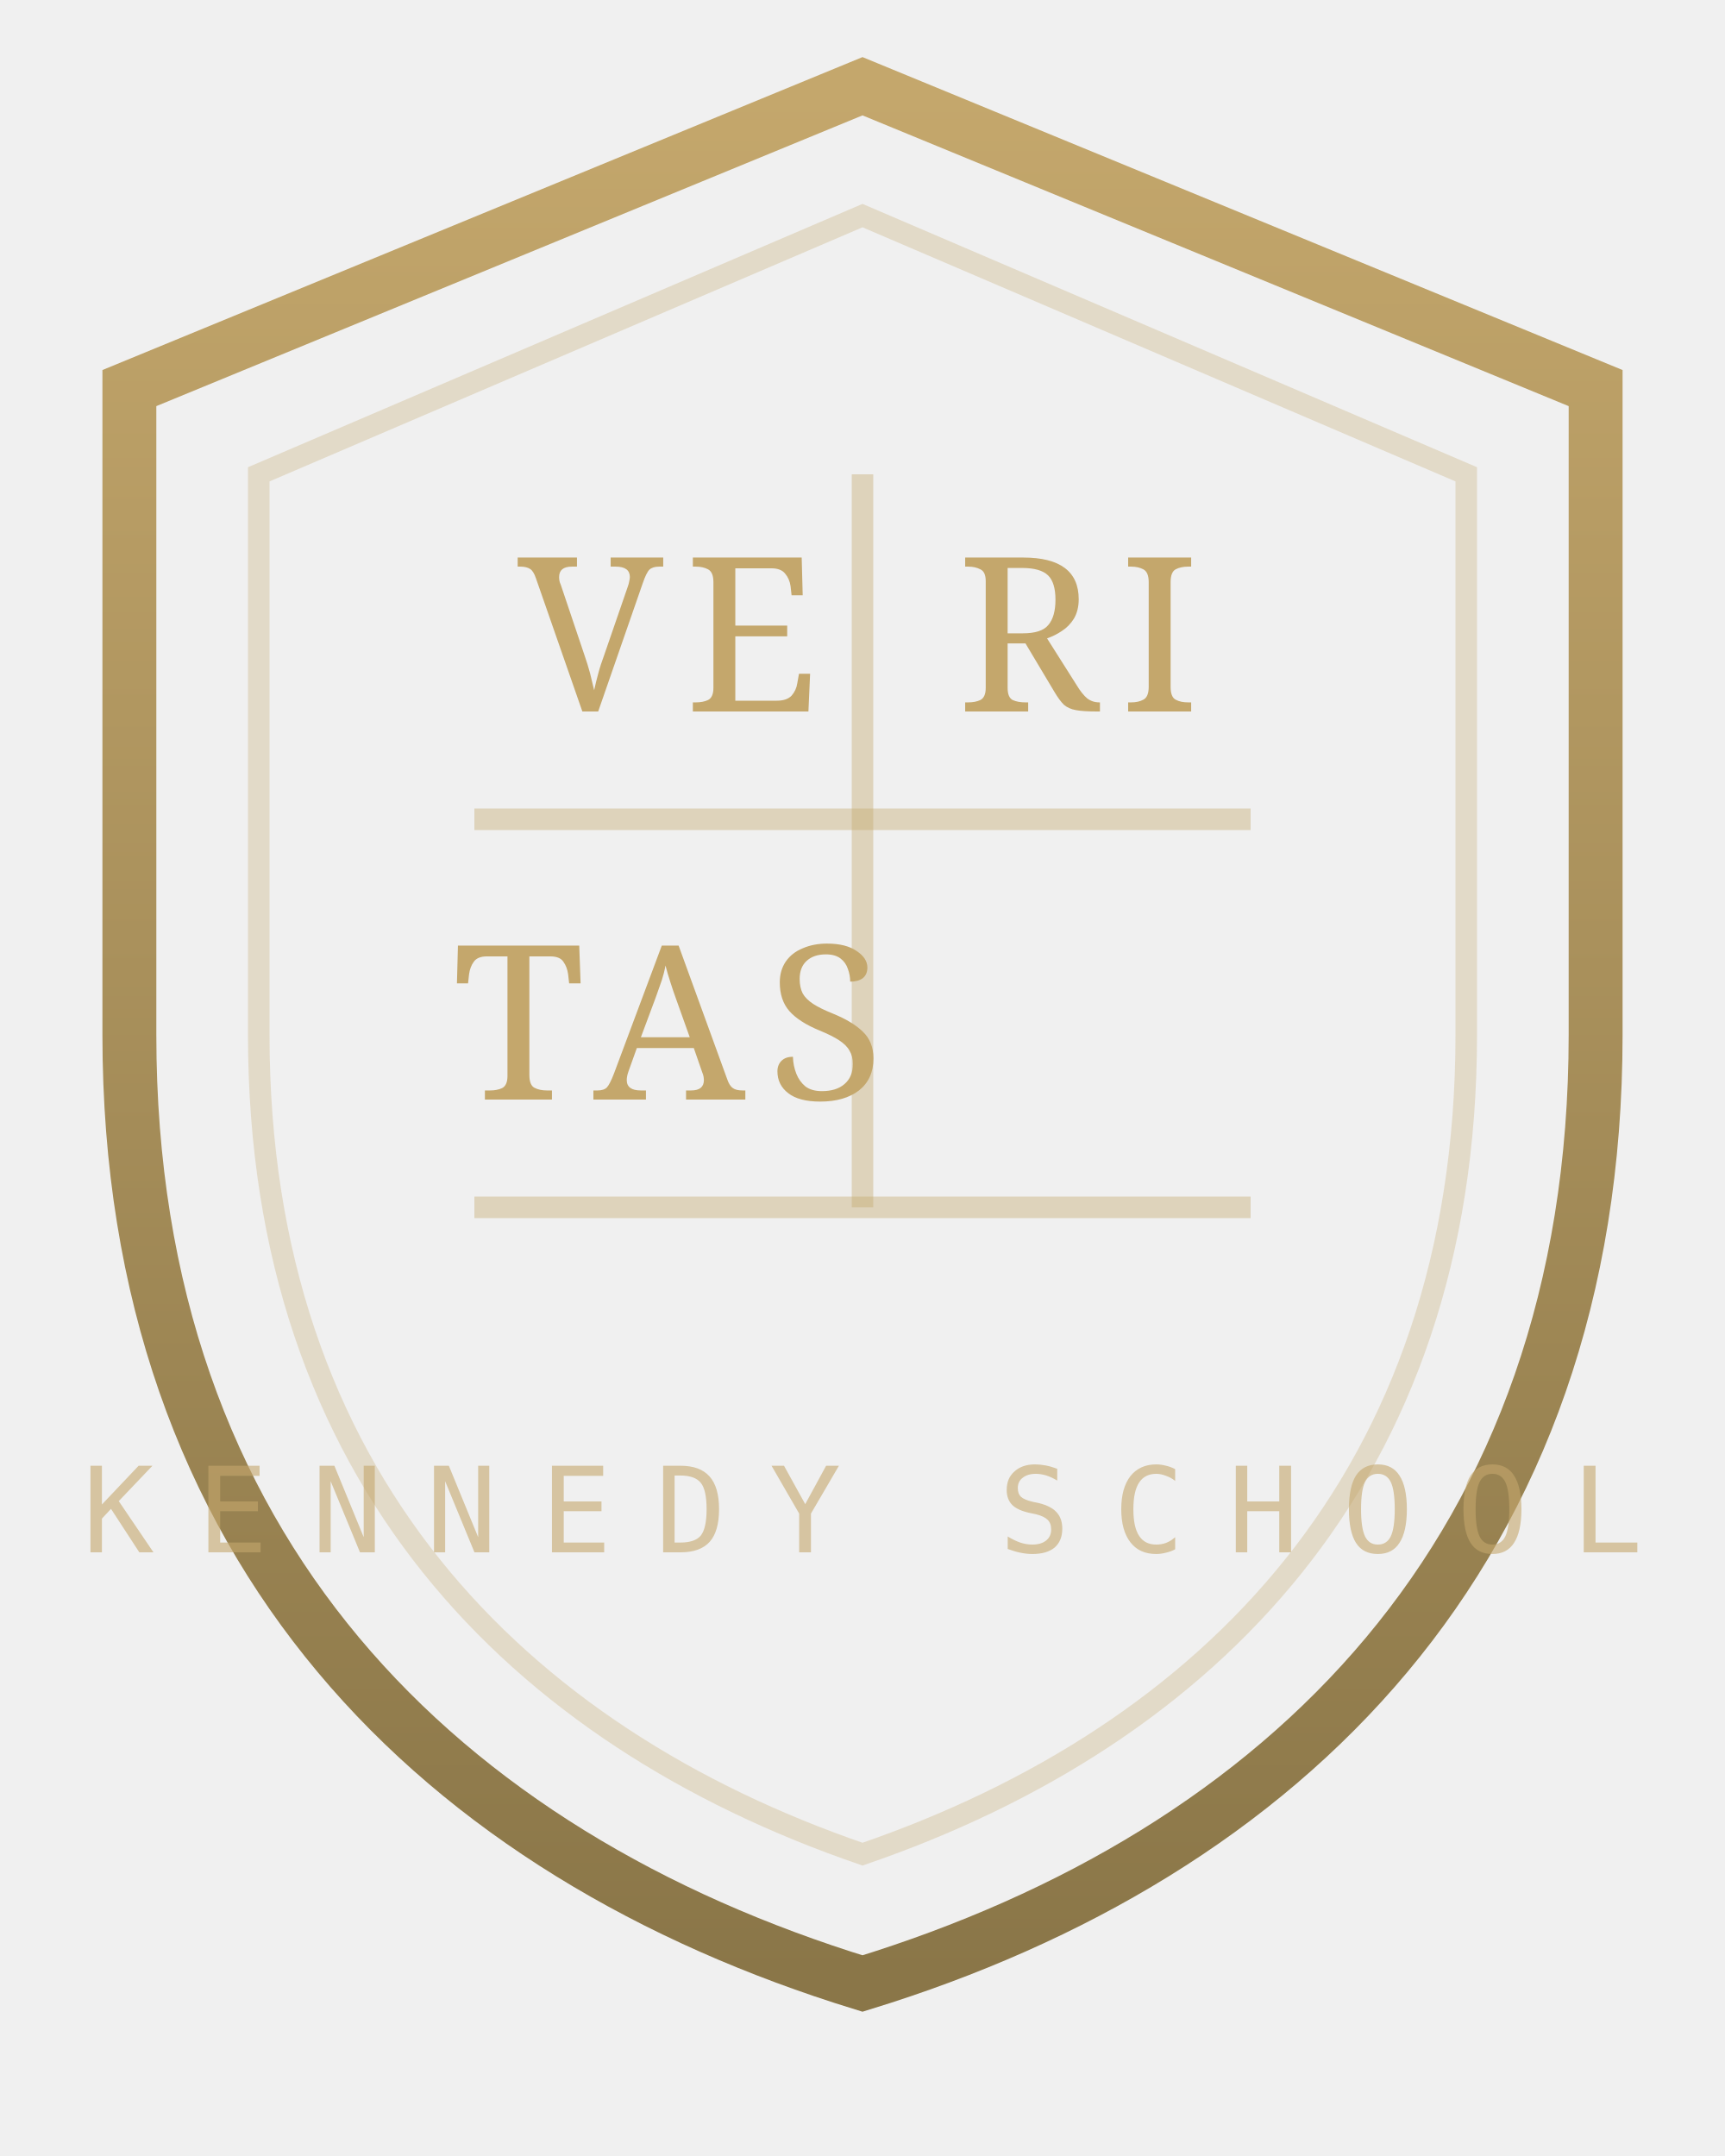
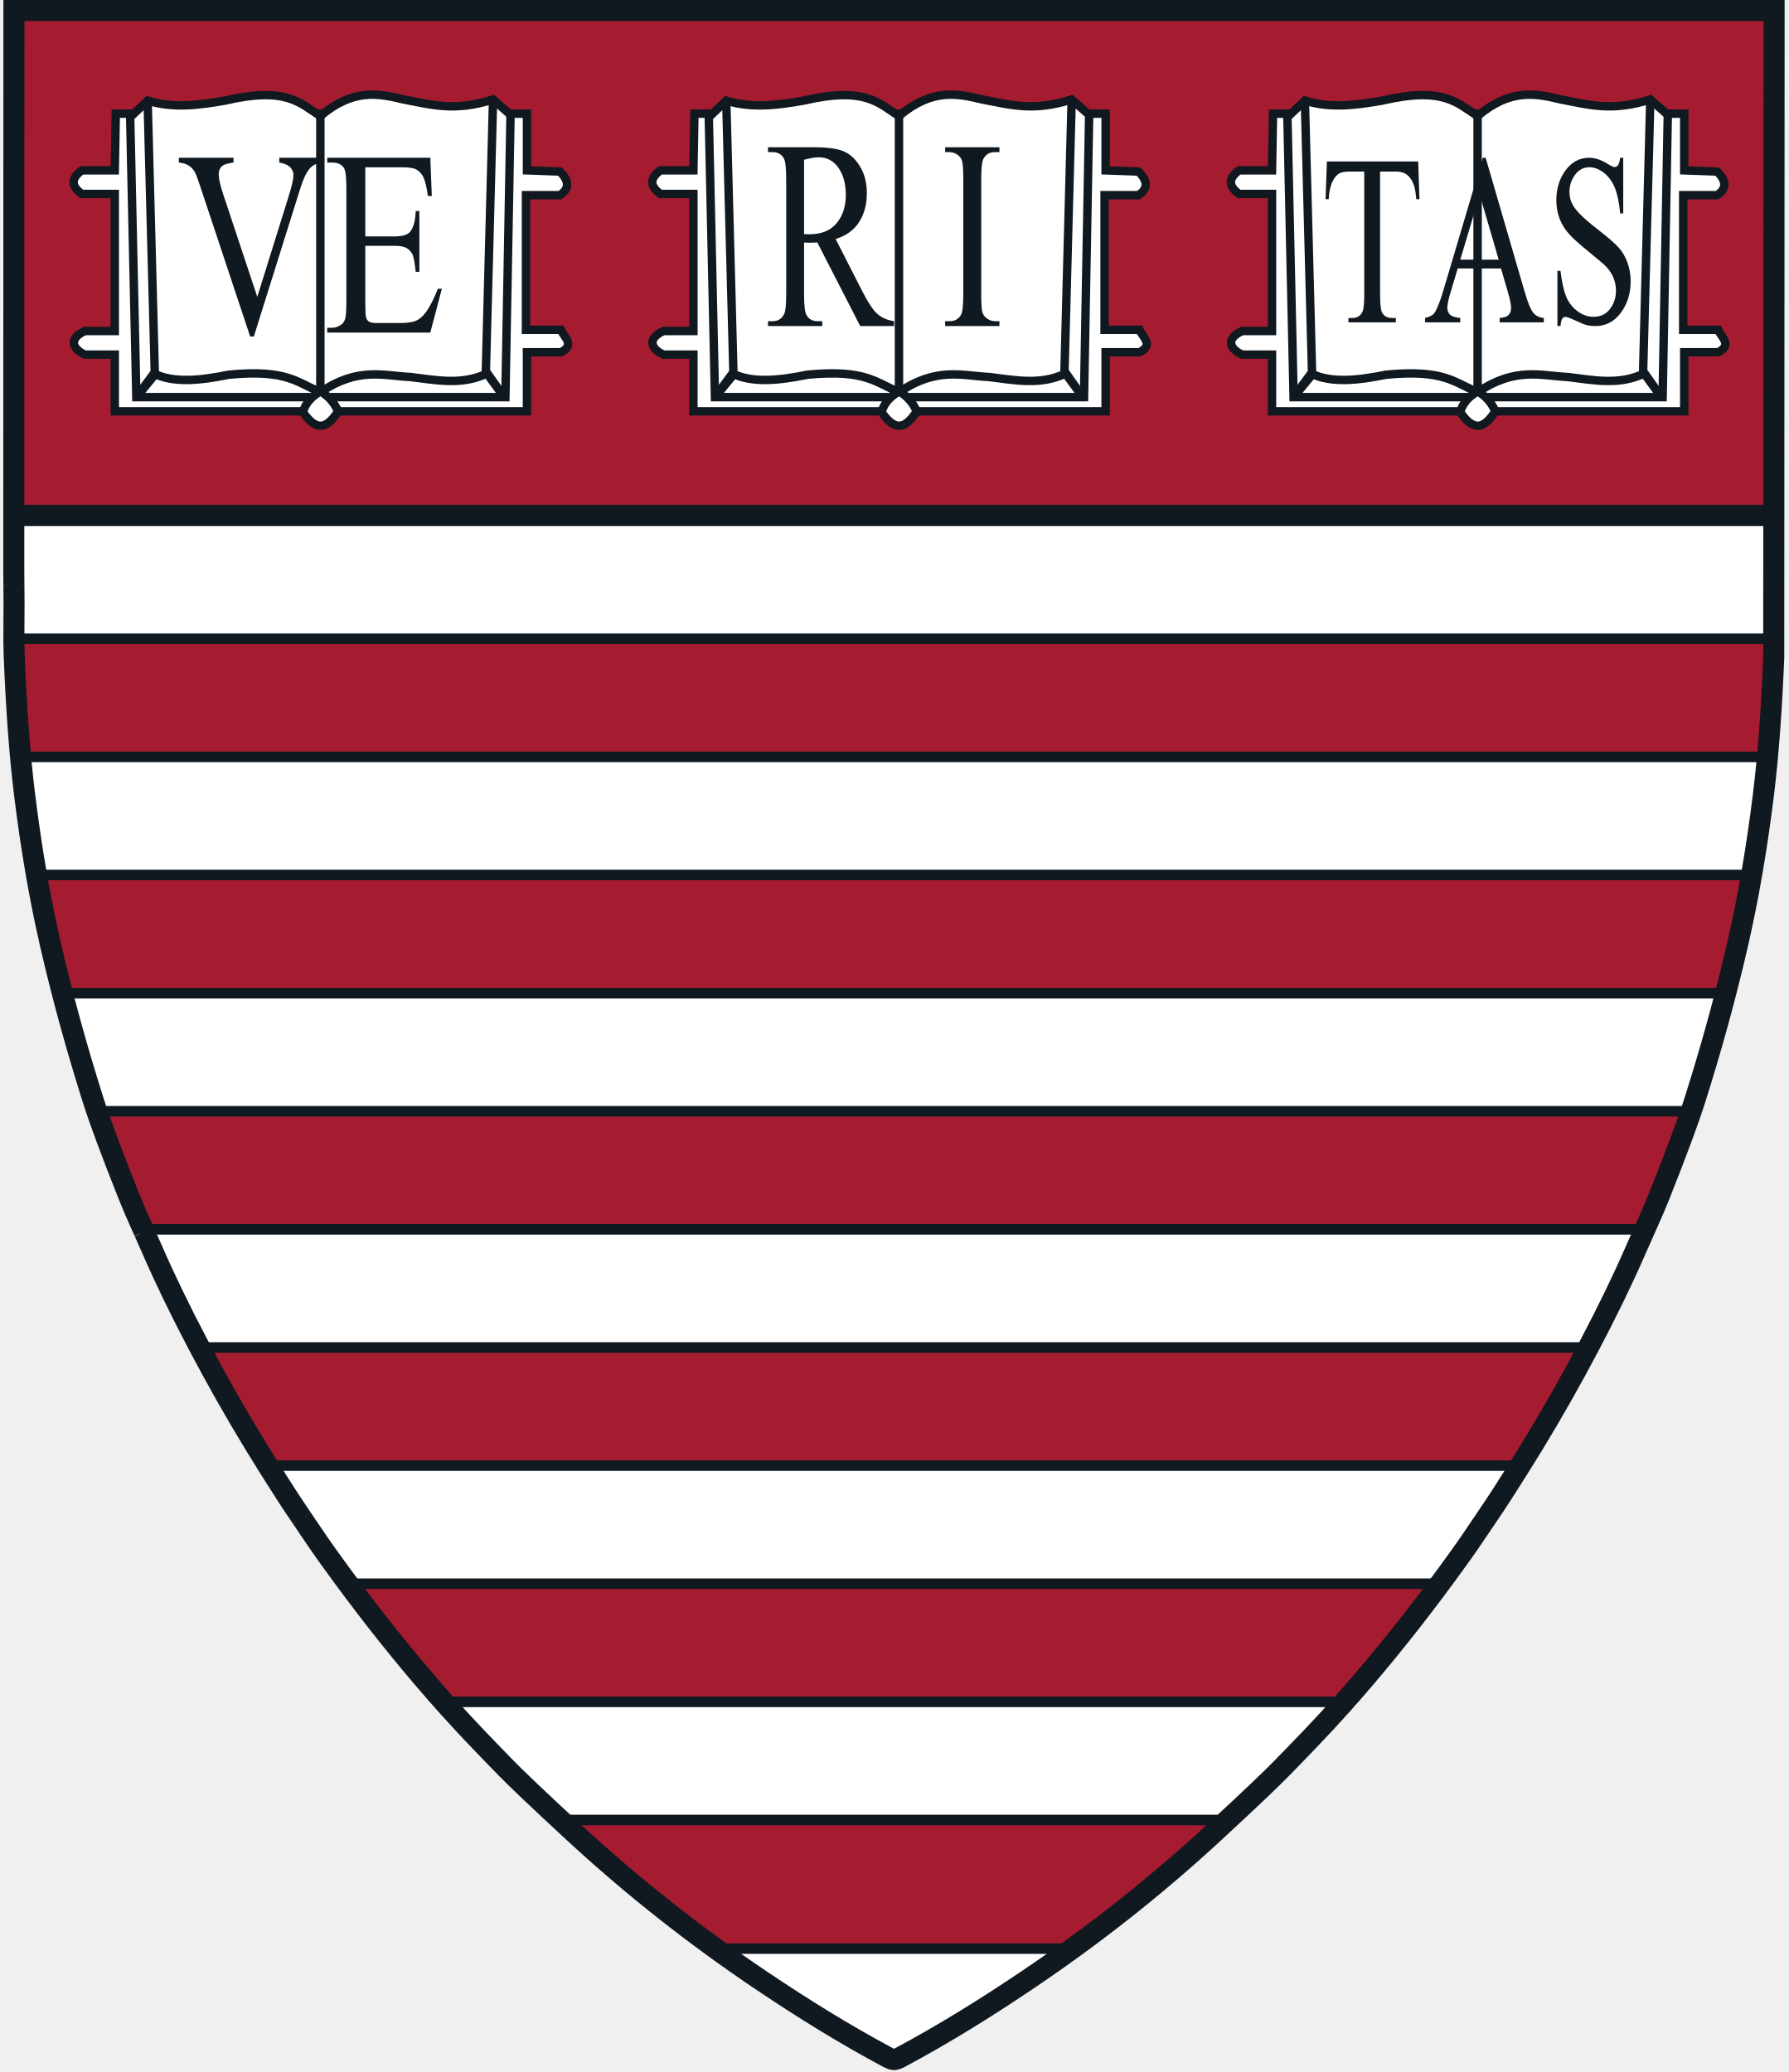
- <svg xmlns="http://www.w3.org/2000/svg" viewBox="0 0 80 100">
-   <defs>
-     <linearGradient id="hg" x1="0" y1="0" x2="0" y2="1">
-       <stop offset="0%" stop-color="#c4a76c" stop-opacity="1" />
-       <stop offset="100%" stop-color="#8a7648" stop-opacity="1" />
-     </linearGradient>
-   </defs>
-   <path d="M40 4L6 18v30c0 24 14.5 38 34 44 19.5-6 34-20 34-44V18L40 4z" fill="none" stroke="url(#hg)" stroke-width="2.5" />
-   <path d="M40 10L12 22v26c0 20.5 12 32.5 28 38 16-5.5 28-17.5 28-38V22L40 10z" fill="none" stroke="#c4a76c" stroke-width="1" opacity=".3" />
-   <line x1="22" y1="38" x2="58" y2="38" stroke="#c4a76c" stroke-width="1" opacity=".4" />
-   <line x1="22" y1="56" x2="58" y2="56" stroke="#c4a76c" stroke-width="1" opacity=".4" />
-   <line x1="40" y1="22" x2="40" y2="56" stroke="#c4a76c" stroke-width="1" opacity=".4" />
-   <text x="31" y="33" text-anchor="middle" font-family="'DM Serif Display',Georgia,serif" font-size="10" fill="#c4a76c" letter-spacing="1">VE</text>
-   <text x="50" y="33" text-anchor="middle" font-family="'DM Serif Display',Georgia,serif" font-size="10" fill="#c4a76c" letter-spacing="1">RI</text>
-   <text x="31" y="51" text-anchor="middle" font-family="'DM Serif Display',Georgia,serif" font-size="10" fill="#c4a76c" letter-spacing="1">TAS</text>
-   <text x="40" y="72" text-anchor="middle" font-family="'JetBrains Mono',monospace" font-size="5.5" fill="#c4a76c" letter-spacing="2" opacity=".6">KENNEDY SCHOOL</text>
+ <svg xmlns="http://www.w3.org/2000/svg" width="170" height="197" viewBox="0 0 170 197" fill="none">
+   <path d="M1.014 19.092C1.004 16.958 0.995 14.824 1.01 12.691C1.024 10.982 1.016 9.28 1.009 7.575L1.009 7.572L1.009 7.553C1 5.566 0.992 3.575 1.016 1.564V1.271H84.671H168.327V1.564C168.351 3.575 168.342 5.565 168.334 7.55V7.553L168.334 7.572L168.334 7.575C168.326 9.28 168.319 10.982 168.332 12.691C168.348 14.824 168.338 16.958 168.329 19.092C168.322 20.667 168.315 22.242 168.318 23.817C168.33 30.931 168.33 38.046 168.318 45.161C168.313 47.934 168.32 50.71 168.34 53.49C168.345 54.254 168.337 55.077 168.328 55.922L168.328 55.938C168.317 57.02 168.306 58.136 168.323 59.21C168.344 60.541 168.333 61.736 168.29 62.794C168.088 67.831 167.763 72.164 167.316 75.796C166.693 80.867 165.881 85.588 164.878 89.958C163.749 94.888 162.377 99.891 160.763 104.968C160.162 106.857 159.063 109.813 157.467 113.837C157.114 114.73 156.724 115.623 156.326 116.517C156.199 116.801 156.072 117.084 155.945 117.368L155.934 117.392C155.666 117.991 155.397 118.591 155.136 119.19C153.98 121.853 152.544 124.82 150.826 128.089C149.091 131.392 147.283 134.585 145.402 137.667C144.524 139.106 143.529 140.689 142.415 142.421C141.999 143.068 141.578 143.694 141.156 144.317L140.975 144.585L140.948 144.624C140.699 144.991 140.451 145.357 140.203 145.728C139.587 146.647 139.019 147.47 138.499 148.194C137.664 149.359 136.826 150.504 135.982 151.629C133.126 155.437 130.207 159.022 127.145 162.448C125.315 164.496 123.391 166.477 121.493 168.423C120.477 169.466 118.367 171.469 115.164 174.432C109.589 179.593 103.595 184.326 97.181 188.633C93.299 191.242 89.443 193.644 85.202 195.916C85.035 196.004 84.852 196.076 84.671 196.092C84.491 196.076 84.308 196.004 84.141 195.916C79.9 193.644 76.044 191.242 72.161 188.633C65.748 184.326 59.754 179.593 54.179 174.432C50.976 171.469 48.866 169.466 47.849 168.423C45.952 166.477 44.028 164.496 42.198 162.448C39.136 159.022 36.217 155.437 33.361 151.629C32.517 150.504 31.678 149.359 30.843 148.194C30.323 147.47 29.756 146.647 29.14 145.728C28.892 145.357 28.643 144.991 28.395 144.624L28.368 144.585L28.187 144.317C27.765 143.694 27.344 143.068 26.928 142.421C25.814 140.689 24.818 139.106 23.941 137.667C22.06 134.585 20.252 131.392 18.516 128.089C16.799 124.82 15.363 121.853 14.206 119.19C13.946 118.591 13.677 117.991 13.408 117.392L13.398 117.368C13.27 117.084 13.143 116.801 13.017 116.517C12.619 115.623 12.229 114.73 11.876 113.837C10.28 109.813 9.181 106.857 8.58 104.968C6.966 99.891 5.594 94.888 4.464 89.958C3.462 85.588 2.65 80.867 2.027 75.796C1.579 72.164 1.255 67.831 1.052 62.794C1.01 61.736 0.999 60.541 1.02 59.21C1.037 58.136 1.026 57.02 1.015 55.938L1.015 55.922C1.006 55.077 0.998 54.254 1.003 53.49C1.023 50.71 1.03 47.934 1.025 45.161C1.013 38.046 1.013 30.931 1.025 23.817C1.028 22.242 1.021 20.667 1.014 19.092Z" fill="#A51C30" />
+   <mask id="mask0_216_5482" style="mask-type:alpha" maskUnits="userSpaceOnUse" x="1" y="1" width="168" height="196">
+     <path d="M1.014 19.092C1.004 16.958 0.995 14.824 1.01 12.691C1.024 10.982 1.016 9.28 1.009 7.575L1.009 7.572L1.009 7.553C1 5.566 0.992 3.575 1.016 1.564V1.271H84.671H168.327V1.564C168.351 3.575 168.342 5.565 168.334 7.55V7.553L168.334 7.572L168.334 7.575C168.326 9.28 168.319 10.982 168.332 12.691C168.348 14.824 168.338 16.958 168.329 19.092C168.322 20.667 168.315 22.242 168.318 23.817C168.33 30.931 168.33 38.046 168.318 45.161C168.313 47.934 168.32 50.71 168.34 53.49C168.345 54.254 168.337 55.077 168.328 55.922L168.328 55.938C168.317 57.02 168.306 58.136 168.323 59.21C168.344 60.541 168.333 61.736 168.29 62.794C168.088 67.831 167.763 72.164 167.316 75.796C166.693 80.867 165.881 85.588 164.878 89.958C163.749 94.888 162.377 99.891 160.763 104.968C160.162 106.857 159.063 109.813 157.467 113.837C157.114 114.73 156.724 115.623 156.326 116.517C156.199 116.801 156.072 117.084 155.945 117.368L155.934 117.392C155.666 117.991 155.397 118.591 155.136 119.19C153.98 121.853 152.544 124.82 150.826 128.089C149.091 131.392 147.283 134.585 145.402 137.667C144.524 139.106 143.529 140.689 142.415 142.421C141.999 143.068 141.578 143.694 141.156 144.317L140.975 144.585L140.948 144.624C140.699 144.991 140.451 145.357 140.203 145.728C139.587 146.647 139.019 147.47 138.499 148.194C137.664 149.359 136.826 150.504 135.982 151.629C133.126 155.437 130.207 159.022 127.145 162.448C125.315 164.496 123.391 166.477 121.493 168.423C120.477 169.466 118.367 171.469 115.164 174.432C109.589 179.593 103.595 184.326 97.181 188.633C93.299 191.242 89.443 193.644 85.202 195.916C85.035 196.004 84.852 196.076 84.671 196.092C84.491 196.076 84.308 196.004 84.141 195.916C79.9 193.644 76.044 191.242 72.161 188.633C65.748 184.326 59.754 179.593 54.179 174.432C50.976 171.469 48.866 169.466 47.849 168.423C45.952 166.477 44.028 164.496 42.198 162.448C39.136 159.022 36.217 155.437 33.361 151.629C32.517 150.504 31.678 149.359 30.843 148.194C30.323 147.47 29.756 146.647 29.14 145.728C28.892 145.357 28.643 144.991 28.395 144.624L28.368 144.585L28.187 144.317C27.765 143.694 27.344 143.068 26.928 142.421C25.814 140.689 24.818 139.106 23.941 137.667C22.06 134.585 20.252 131.392 18.516 128.089C16.799 124.82 15.363 121.853 14.206 119.19C13.946 118.591 13.677 117.991 13.408 117.392L13.398 117.368C13.27 117.084 13.143 116.801 13.017 116.517C12.619 115.623 12.229 114.73 11.876 113.837C10.28 109.813 9.181 106.857 8.58 104.968C6.966 99.891 5.594 94.888 4.464 89.958C3.462 85.588 2.65 80.867 2.027 75.796C1.579 72.164 1.255 67.831 1.052 62.794C1.01 61.736 0.999 60.541 1.02 59.21C1.037 58.136 1.026 57.02 1.015 55.938L1.015 55.922C1.006 55.077 0.998 54.254 1.003 53.49C1.023 50.71 1.03 47.934 1.025 45.161C1.013 38.046 1.013 30.931 1.025 23.817C1.028 22.242 1.021 20.667 1.014 19.092Z" fill="white" />
+   </mask>
+   <g mask="url(#mask0_216_5482)">
+     <rect x="0.5" y="49.5" width="169" height="12.231" fill="white" stroke="#101820" />
+     <rect x="0.5" y="60.731" width="169" height="12.231" fill="#A51C30" stroke="#101820" />
+     <rect x="0.5" y="71.961" width="169" height="12.231" fill="white" stroke="#101820" />
+     <rect x="0.5" y="83.192" width="169" height="12.231" fill="#A51C30" stroke="#101820" />
+     <rect x="0.5" y="94.423" width="169" height="12.231" fill="white" stroke="#101820" />
+     <rect x="0.5" y="105.654" width="169" height="12.231" fill="#A51C30" stroke="#101820" />
+     <rect x="0.5" y="116.885" width="169" height="12.231" fill="white" stroke="#101820" />
+     <rect x="0.5" y="128.115" width="169" height="12.231" fill="#A51C30" stroke="#101820" />
+     <rect x="0.5" y="139.346" width="169" height="12.231" fill="white" stroke="#101820" />
+     <rect x="0.5" y="150.577" width="169" height="12.231" fill="#A51C30" stroke="#101820" />
+     <rect x="0.5" y="161.808" width="169" height="12.231" fill="white" stroke="#101820" />
+     <rect x="0.5" y="184.269" width="169" height="12.231" fill="white" stroke="#101820" />
+     <rect x="0.5" y="173.039" width="169" height="12.231" fill="#A51C30" stroke="#101820" />
+     <path d="M169 49H148H127H106H85H64H43H22H1V59" stroke="#101820" stroke-width="2" />
+   </g>
+   <path d="M1.322 55.651C1.313 54.806 1.305 53.983 1.31 53.22L1.323 1.294V1H84.978H168.634V1.294L168.598 62.524C168.396 67.56 168.071 71.894 167.623 75.525C167.001 80.597 166.188 85.317 165.186 89.687C164.056 94.618 162.684 99.621 161.07 104.697C160.469 106.586 159.37 109.543 157.774 113.567C157.421 114.459 157.032 115.353 156.633 116.247C156.507 116.53 156.38 116.814 156.252 117.098L156.242 117.122C155.973 117.721 155.704 118.32 155.444 118.92C154.288 121.583 152.851 124.549 151.134 127.818C149.398 131.122 147.59 134.314 145.709 137.397C144.832 138.835 143.836 140.419 142.723 142.15C142.307 142.798 141.885 143.424 141.463 144.047L141.282 144.314L141.255 144.353C141.007 144.721 140.758 145.087 140.51 145.458C139.895 146.377 139.327 147.199 138.807 147.923C137.972 149.089 137.133 150.234 136.289 151.359C133.433 155.166 130.514 158.752 127.453 162.178C125.622 164.226 123.699 166.207 121.801 168.153C120.784 169.196 118.674 171.199 115.471 174.162C109.896 179.323 103.902 184.056 97.488 188.363C93.606 190.971 89.75 193.373 85.509 195.645C85.342 195.734 85.159 195.806 84.978 195.822C84.798 195.806 84.614 195.734 84.447 195.645C80.206 193.373 76.351 190.971 72.468 188.363C66.055 184.056 60.061 179.323 54.486 174.162C51.283 171.199 49.173 169.196 48.156 168.153C46.258 166.207 44.335 164.226 42.505 162.178C39.443 158.752 36.524 155.166 33.668 151.359C32.824 150.234 31.985 149.089 31.15 147.923C30.63 147.199 30.062 146.377 29.447 145.458C29.199 145.087 28.95 144.721 28.702 144.353M1.322 55.651L1.322 55.668M1.322 55.651C1.322 55.657 1.322 55.662 1.322 55.668M1.322 55.668C1.333 56.749 1.344 57.866 1.327 58.939C1.306 60.271 1.317 61.466 1.359 62.524C1.562 67.56 1.886 71.894 2.334 75.525C2.957 80.597 3.769 85.317 4.771 89.687C5.901 94.618 7.273 99.621 8.887 104.697C9.488 106.586 10.587 109.543 12.183 113.567C12.536 114.459 12.925 115.353 13.324 116.247C13.45 116.53 13.577 116.814 13.705 117.098M13.705 117.098L13.715 117.122M13.705 117.098C13.708 117.106 13.712 117.114 13.715 117.122M13.715 117.122C13.984 117.721 14.253 118.32 14.513 118.92C15.669 121.583 17.106 124.549 18.823 127.818C20.559 131.122 22.367 134.314 24.248 137.397C25.125 138.835 26.121 140.419 27.235 142.15C27.651 142.798 28.072 143.424 28.494 144.047M28.702 144.353C28.693 144.34 28.684 144.327 28.675 144.314M28.702 144.353L28.675 144.314M28.675 144.314C28.615 144.225 28.554 144.136 28.494 144.047M28.675 144.314L28.494 144.047" stroke="#101820" stroke-width="2" />
+   <path fill-rule="evenodd" clip-rule="evenodd" d="M66.006 10.806H105.091V16.196L108.218 16.309C109.13 17.207 109.13 17.956 108.218 18.555H104.994V31.357H108.316C108.611 32.069 109.695 32.78 108.316 33.491H105.091V39.106H65.909V33.716H63.075C61.953 33.224 61.408 32.228 63.075 31.47H65.909V18.442H62.782C61.739 17.694 61.739 16.945 62.782 16.196H65.909L66.006 10.806Z" fill="white" stroke="#101820" stroke-width="0.8" />
+   <path fill-rule="evenodd" clip-rule="evenodd" d="M67.374 11.143L67.96 37.758H103.039L103.528 10.918L101.867 9.458C98.22 10.626 96.072 9.967 93.366 9.458C90.989 8.882 88.593 8.383 85.451 11.03C83.527 9.829 82.28 8.19 76.364 9.57C73.921 9.994 71.478 10.324 69.035 9.57L67.374 11.143Z" fill="white" stroke="#101820" stroke-width="0.8" />
+   <path d="M69.035 9.683L69.719 35.625L67.96 37.759L69.622 35.513C71.53 36.449 74.072 36.171 76.755 35.625C82.367 35.086 83.263 36.424 85.474 37.281C89.055 34.862 91.453 35.723 94.05 35.849C96.46 36.136 98.87 36.66 101.281 35.513L102.844 37.646L101.183 35.288L101.867 9.458" stroke="#101820" stroke-width="0.8" />
+   <path d="M85.451 37.197V10.806" stroke="#101820" stroke-width="0.8" />
+   <path fill-rule="evenodd" clip-rule="evenodd" d="M85.469 37.205C84.642 37.693 84.026 38.316 83.796 39.185C85.286 41.364 86.242 40.413 87.142 39.128C86.767 38.235 86.176 37.64 85.469 37.205Z" fill="white" stroke="#101820" stroke-width="0.8" />
+   <path fill-rule="evenodd" clip-rule="evenodd" d="M11.006 10.806H50.091V16.196L53.218 16.309C54.13 17.207 54.13 17.956 53.218 18.555H49.994V31.357H53.316C53.611 32.069 54.695 32.78 53.316 33.491H50.091V39.106H10.909V33.716H8.075C6.954 33.224 6.408 32.228 8.075 31.47H10.909V18.442H7.782C6.739 17.694 6.739 16.945 7.782 16.196H10.909L11.006 10.806Z" fill="white" stroke="#101820" stroke-width="0.8" />
+   <path fill-rule="evenodd" clip-rule="evenodd" d="M12.374 11.143L12.96 37.758H48.039L48.528 10.918L46.867 9.458C43.22 10.626 41.072 9.967 38.366 9.458C35.989 8.882 33.593 8.383 30.451 11.03C28.527 9.829 27.28 8.19 21.364 9.57C18.921 9.994 16.478 10.324 14.035 9.57L12.374 11.143Z" fill="white" stroke="#101820" stroke-width="0.8" />
+   <path d="M14.035 9.683L14.719 35.625L12.96 37.759L14.622 35.513C16.53 36.449 19.072 36.171 21.755 35.625C27.367 35.086 28.263 36.424 30.474 37.281C34.055 34.862 36.453 35.723 39.05 35.849C41.46 36.136 43.87 36.66 46.281 35.513L47.844 37.646L46.183 35.288L46.867 9.458" stroke="#101820" stroke-width="0.8" />
+   <path d="M30.451 37.197V10.806" stroke="#101820" stroke-width="0.8" />
+   <path fill-rule="evenodd" clip-rule="evenodd" d="M30.469 37.205C29.642 37.693 29.026 38.316 28.797 39.185C30.286 41.364 31.242 40.413 32.142 39.128C31.767 38.235 31.176 37.64 30.469 37.205Z" fill="white" stroke="#101820" stroke-width="0.8" />
+   <path fill-rule="evenodd" clip-rule="evenodd" d="M121.006 10.806H160.091V16.196L163.218 16.309C164.13 17.207 164.13 17.956 163.218 18.555H159.994V31.357H163.316C163.611 32.069 164.695 32.78 163.316 33.491H160.091V39.106H120.909V33.716H118.075C116.954 33.224 116.408 32.228 118.075 31.47H120.909V18.442H117.782C116.739 17.694 116.739 16.945 117.782 16.196H120.909L121.006 10.806Z" fill="white" stroke="#101820" stroke-width="0.8" />
+   <path fill-rule="evenodd" clip-rule="evenodd" d="M122.374 11.143L122.96 37.758H158.039L158.528 10.918L156.867 9.458C153.22 10.626 151.072 9.967 148.366 9.458C145.989 8.882 143.593 8.383 140.451 11.03C138.527 9.829 137.28 8.19 131.364 9.57C128.921 9.994 126.478 10.324 124.035 9.57L122.374 11.143Z" fill="white" stroke="#101820" stroke-width="0.8" />
+   <path d="M124.035 9.683L124.719 35.625L122.961 37.759L124.622 35.513C126.53 36.449 129.072 36.171 131.755 35.625C137.367 35.086 138.263 36.424 140.474 37.281C144.055 34.862 146.453 35.723 149.05 35.849C151.46 36.136 153.87 36.66 156.281 35.513L157.844 37.646L156.183 35.288L156.867 9.458" stroke="#101820" stroke-width="0.8" />
+   <path d="M140.451 37.197V10.806" stroke="#101820" stroke-width="0.8" />
+   <path fill-rule="evenodd" clip-rule="evenodd" d="M140.469 37.205C139.642 37.693 139.026 38.316 138.796 39.185C140.286 41.364 141.242 40.413 142.142 39.128C141.767 38.235 141.176 37.64 140.469 37.205Z" fill="white" stroke="#101820" stroke-width="0.8" />
+   <path d="M30.466 15V15.454C30.016 15.56 29.675 15.748 29.444 16.017C29.112 16.418 28.819 17.03 28.562 17.856L24.127 32H23.78L19.016 17.672C18.772 16.937 18.6 16.487 18.5 16.324C18.344 16.07 18.152 15.872 17.924 15.729C17.695 15.586 17.388 15.494 17 15.454V15H22.195V15.454C21.607 15.527 21.226 15.658 21.051 15.846C20.876 16.034 20.788 16.275 20.788 16.569C20.788 16.977 20.932 17.615 21.22 18.481L24.455 28.225L27.456 18.604C27.75 17.656 27.896 16.998 27.896 16.63C27.896 16.393 27.806 16.166 27.625 15.95C27.443 15.733 27.137 15.58 26.706 15.49C26.674 15.482 26.621 15.47 26.546 15.454V15H30.466ZM34.723 15.907V22.477H37.518C38.243 22.477 38.727 22.334 38.971 22.048C39.296 21.672 39.477 21.01 39.515 20.062H39.862V25.847H39.515C39.428 25.038 39.34 24.519 39.252 24.291C39.14 24.005 38.956 23.78 38.699 23.616C38.443 23.453 38.049 23.371 37.518 23.371H34.723V28.85C34.723 29.585 34.748 30.033 34.798 30.192C34.848 30.352 34.936 30.478 35.061 30.572C35.186 30.666 35.423 30.713 35.773 30.713H37.93C38.649 30.713 39.171 30.648 39.496 30.517C39.821 30.386 40.134 30.129 40.434 29.745C40.822 29.238 41.218 28.474 41.625 27.453H42L40.903 31.62H31.104V31.166H31.554C31.854 31.166 32.138 31.073 32.407 30.885C32.607 30.754 32.743 30.558 32.815 30.296C32.887 30.035 32.923 29.5 32.923 28.691V17.893C32.923 16.838 32.842 16.189 32.679 15.944C32.454 15.617 32.079 15.454 31.554 15.454H31.104V15H40.903L41.044 18.64H40.678C40.547 17.766 40.401 17.165 40.242 16.838C40.082 16.512 39.846 16.262 39.534 16.091C39.284 15.968 38.843 15.907 38.212 15.907H34.723Z" fill="#101820" />
+   <path d="M84.981 31H81.766L77.689 23.052C77.388 23.068 77.142 23.077 76.952 23.077C76.875 23.077 76.793 23.075 76.704 23.07C76.615 23.066 76.523 23.06 76.428 23.052V27.991C76.428 29.061 76.511 29.725 76.677 29.985C76.902 30.352 77.24 30.536 77.689 30.536H78.16V31H73V30.536H73.453C73.962 30.536 74.326 30.302 74.545 29.834C74.67 29.575 74.732 28.961 74.732 27.991V17.009C74.732 15.939 74.649 15.275 74.483 15.015C74.252 14.648 73.909 14.464 73.453 14.464H73V14H77.388C78.666 14 79.609 14.132 80.216 14.395C80.823 14.658 81.338 15.143 81.762 15.849C82.185 16.555 82.397 17.398 82.397 18.375C82.397 19.42 82.156 20.327 81.673 21.096C81.19 21.865 80.443 22.408 79.43 22.726L81.917 27.602C82.486 28.723 82.974 29.466 83.383 29.834C83.791 30.202 84.324 30.436 84.981 30.536V31ZM76.428 22.262C76.541 22.262 76.638 22.264 76.721 22.268C76.804 22.272 76.872 22.274 76.926 22.274C78.074 22.274 78.94 21.923 79.524 21.221C80.107 20.519 80.398 19.625 80.398 18.538C80.398 17.477 80.163 16.614 79.692 15.95C79.222 15.285 78.598 14.953 77.823 14.953C77.479 14.953 77.014 15.032 76.428 15.191V22.262ZM95 30.536V31H89.84V30.536H90.266C90.763 30.536 91.125 30.331 91.35 29.922C91.492 29.654 91.563 29.011 91.563 27.991V17.009C91.563 16.148 91.524 15.58 91.447 15.304C91.388 15.095 91.267 14.915 91.083 14.765C90.823 14.564 90.55 14.464 90.266 14.464H89.84V14H95V14.464H94.565C94.073 14.464 93.715 14.669 93.49 15.078C93.342 15.346 93.268 15.989 93.268 17.009V27.991C93.268 28.852 93.307 29.42 93.383 29.696C93.443 29.905 93.567 30.085 93.757 30.235C94.011 30.436 94.281 30.536 94.565 30.536H95Z" fill="#101820" />
+   <path d="M134.804 15.35L134.922 18.938H134.624C134.566 18.306 134.488 17.855 134.389 17.584C134.227 17.148 134.011 16.826 133.742 16.619C133.473 16.412 133.119 16.309 132.68 16.309H131.182V27.999C131.182 28.939 131.253 29.526 131.394 29.759C131.592 30.075 131.898 30.233 132.311 30.233H132.68V30.65H128.172V30.233H128.548C128.997 30.233 129.316 30.037 129.504 29.646C129.619 29.405 129.677 28.856 129.677 27.999V16.309H128.399C127.902 16.309 127.55 16.362 127.341 16.467C127.069 16.61 126.836 16.884 126.643 17.291C126.449 17.697 126.335 18.246 126.298 18.938H126L126.125 15.35H134.804ZM142.676 25.527H138.56L137.838 27.942C137.661 28.536 137.572 28.98 137.572 29.274C137.572 29.507 137.649 29.712 137.803 29.889C137.957 30.065 138.29 30.18 138.803 30.233V30.65H135.455V30.233C135.899 30.12 136.187 29.973 136.317 29.793C136.584 29.432 136.879 28.698 137.203 27.592L140.943 15H141.217L144.918 27.728C145.216 28.751 145.486 29.415 145.729 29.719C145.972 30.024 146.311 30.195 146.745 30.233V30.65H142.55V30.233C142.973 30.203 143.26 30.101 143.409 29.928C143.558 29.755 143.632 29.544 143.632 29.296C143.632 28.965 143.528 28.442 143.318 27.728L142.676 25.527ZM142.456 24.692L140.653 18.509L138.803 24.692H142.456ZM154.294 15V20.292H154.004C153.91 19.276 153.742 18.468 153.499 17.866C153.256 17.264 152.909 16.787 152.46 16.433C152.01 16.079 151.545 15.903 151.064 15.903C150.521 15.903 150.071 16.142 149.716 16.619C149.36 17.097 149.183 17.64 149.183 18.25C149.183 18.716 149.295 19.141 149.52 19.525C149.844 20.089 150.615 20.841 151.833 21.781C152.826 22.549 153.504 23.137 153.867 23.547C154.23 23.957 154.51 24.441 154.706 24.997C154.902 25.554 155 26.137 155 26.746C155 27.905 154.688 28.903 154.063 29.742C153.439 30.581 152.635 31 151.652 31C151.344 31 151.054 30.966 150.782 30.898C150.62 30.861 150.284 30.724 149.775 30.487C149.265 30.25 148.942 30.131 148.806 30.131C148.676 30.131 148.573 30.188 148.497 30.3C148.421 30.413 148.365 30.646 148.328 31H148.038V25.753H148.328C148.464 26.851 148.647 27.673 148.877 28.219C149.107 28.764 149.458 29.217 149.931 29.578C150.404 29.939 150.923 30.12 151.488 30.12C152.141 30.12 152.657 29.872 153.036 29.375C153.415 28.879 153.604 28.292 153.604 27.615C153.604 27.239 153.533 26.859 153.389 26.475C153.245 26.092 153.022 25.734 152.719 25.403C152.515 25.178 151.958 24.698 151.049 23.965C150.139 23.231 149.492 22.646 149.108 22.21C148.724 21.774 148.433 21.292 148.234 20.766C148.036 20.239 147.936 19.66 147.936 19.028C147.936 17.93 148.229 16.984 148.814 16.19C149.4 15.397 150.144 15 151.049 15C151.613 15 152.212 15.199 152.844 15.598C153.137 15.786 153.343 15.88 153.463 15.88C153.599 15.88 153.71 15.822 153.797 15.705C153.883 15.589 153.952 15.354 154.004 15H154.294Z" fill="#101820" />
</svg>
